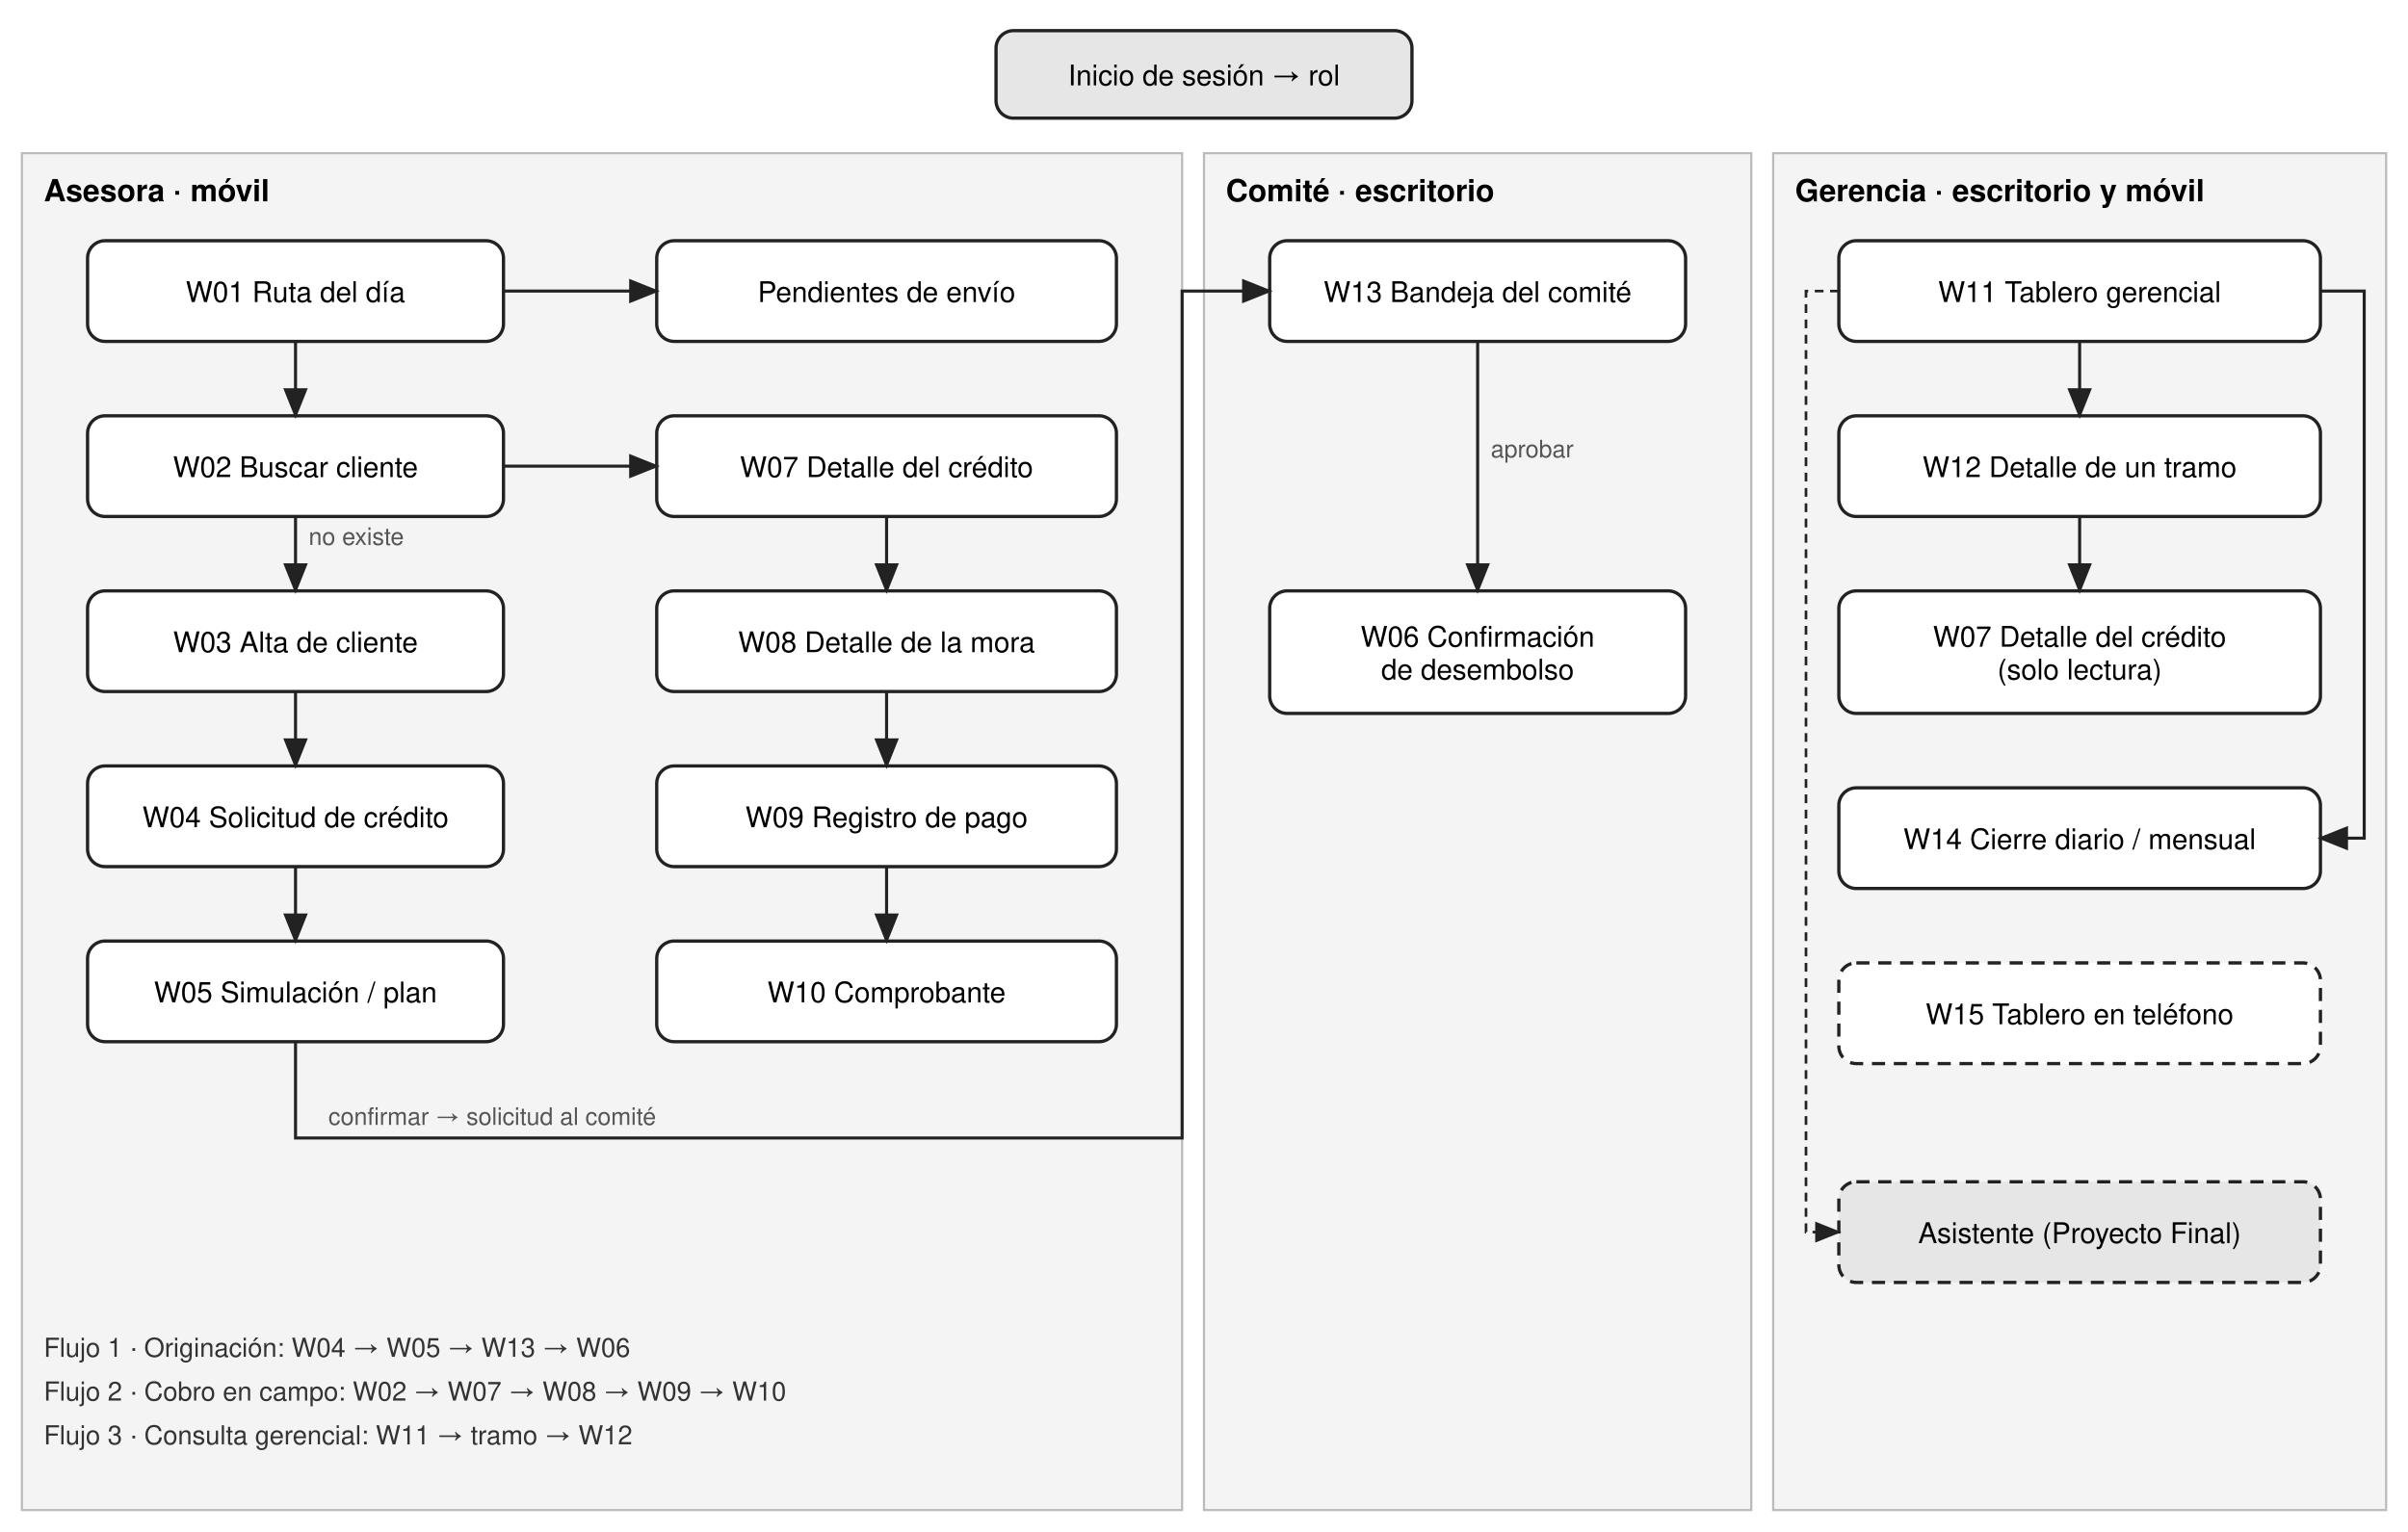
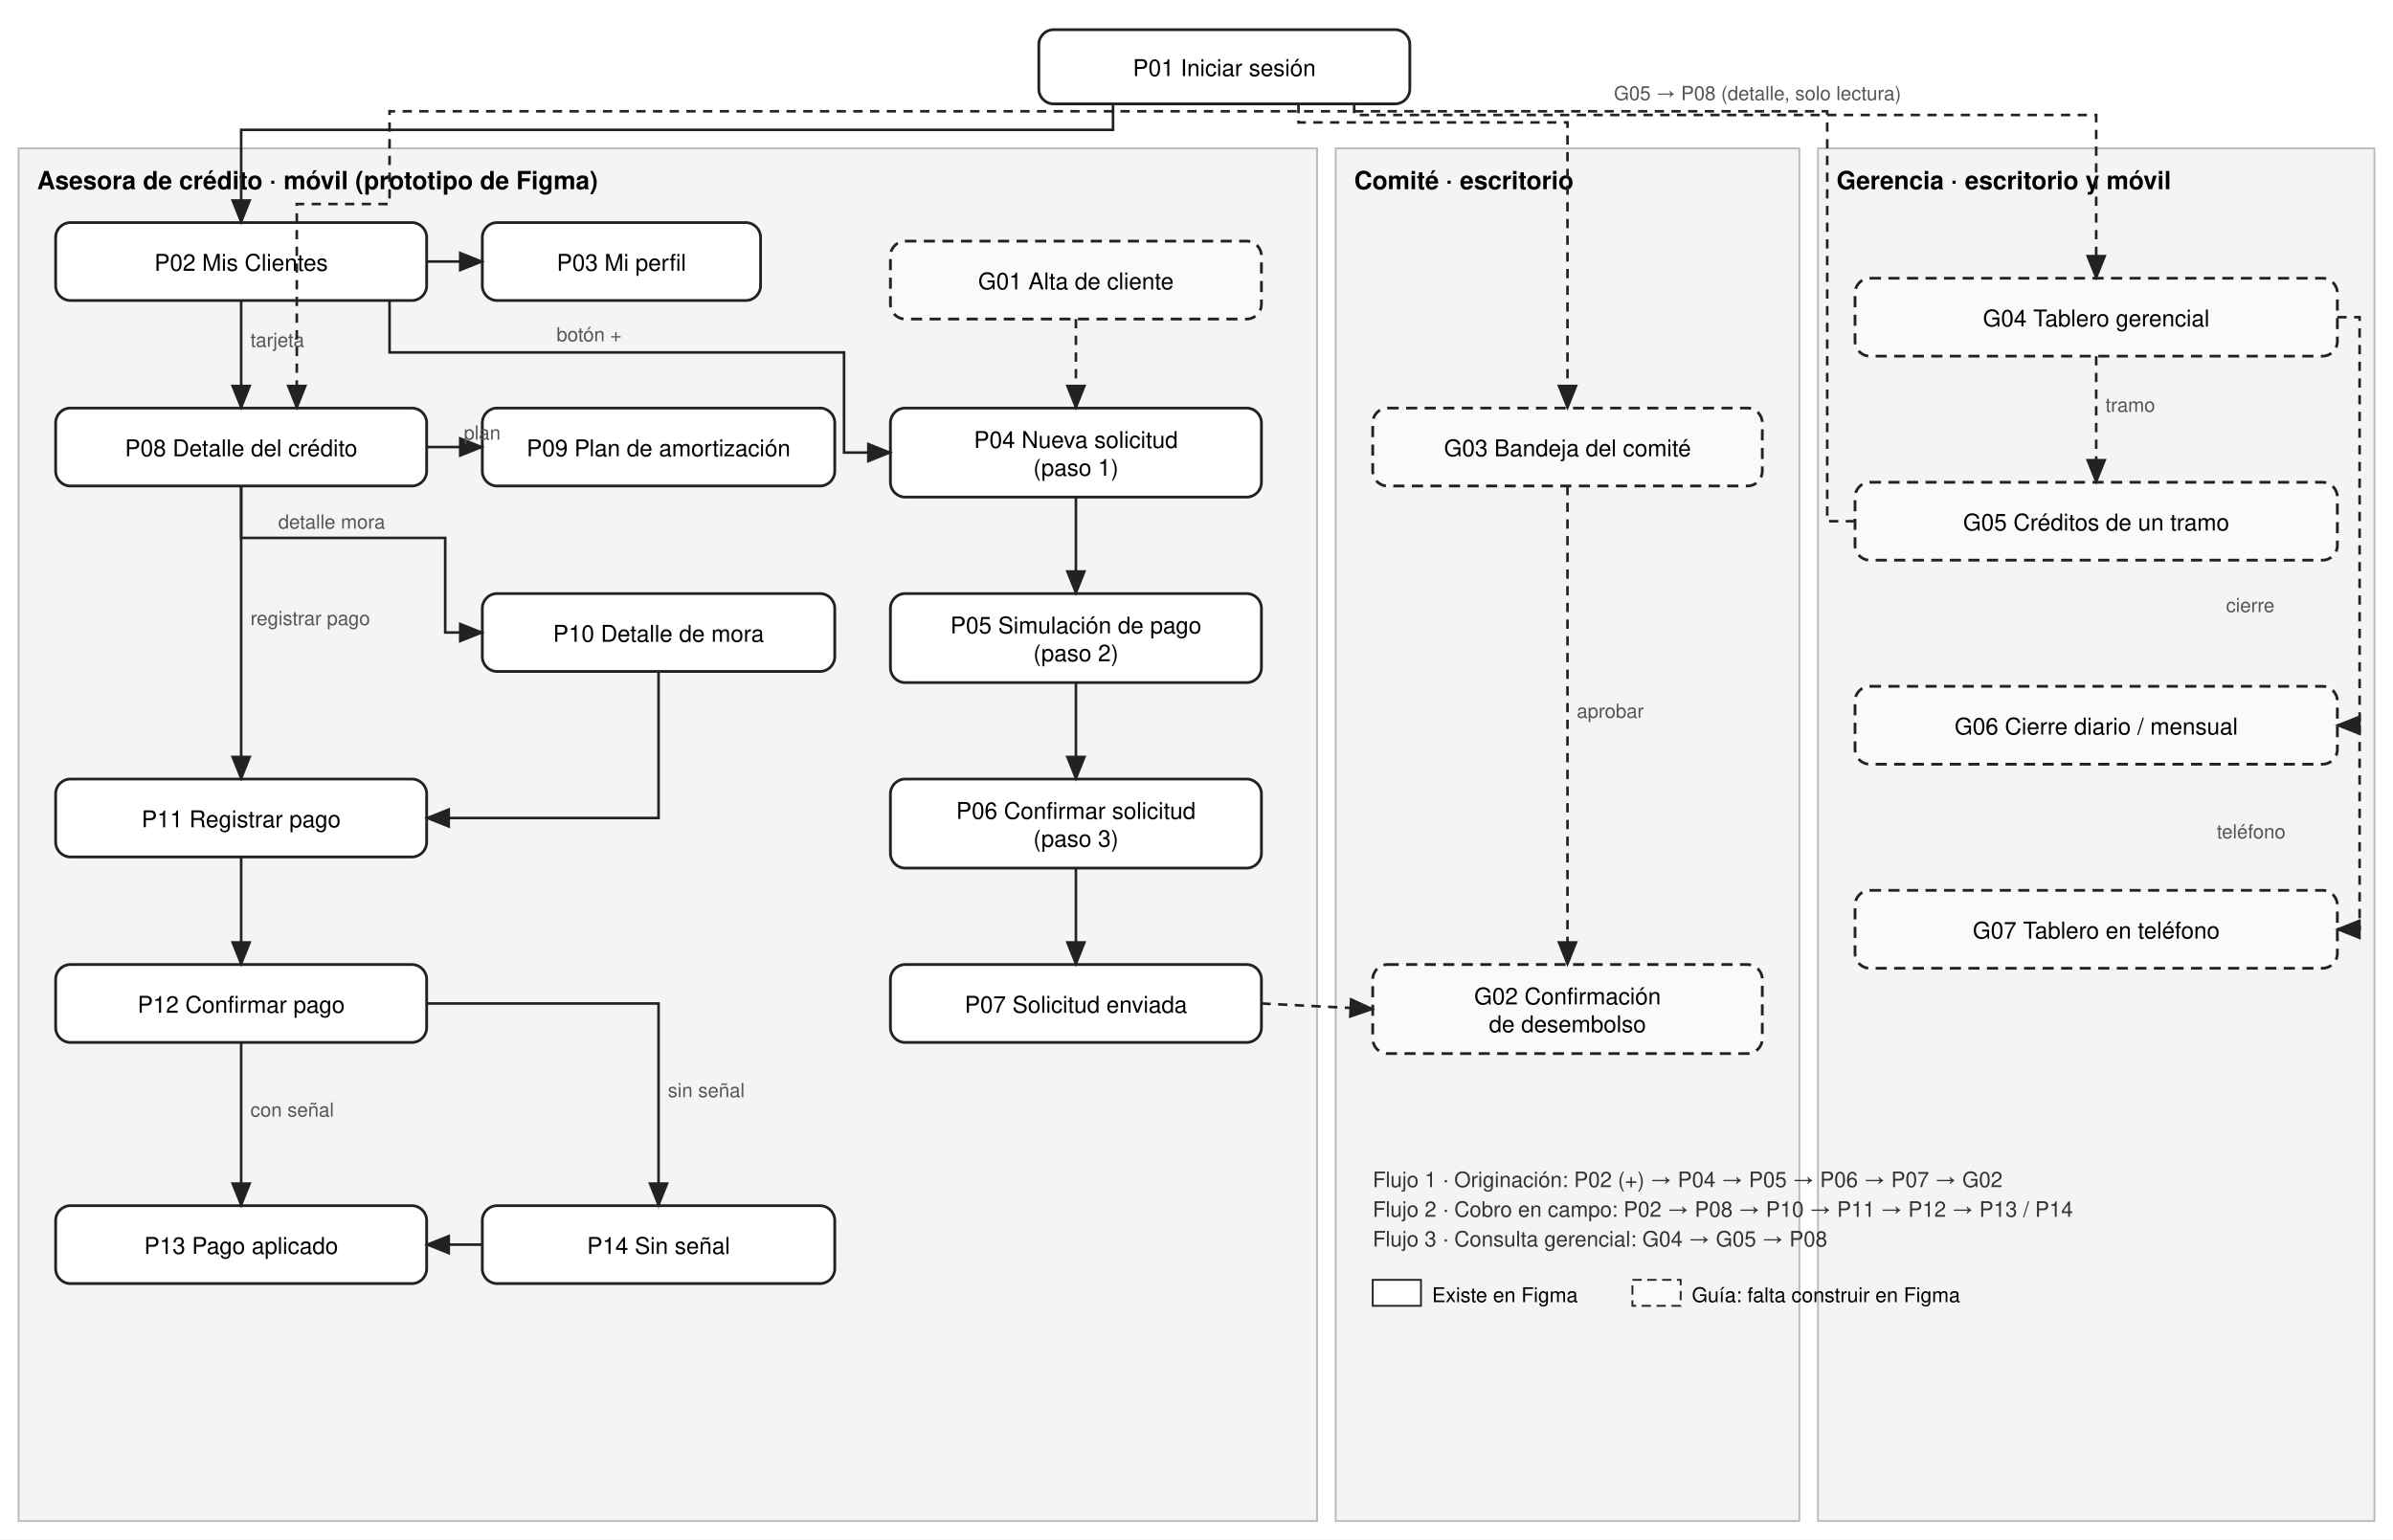
- <svg xmlns="http://www.w3.org/2000/svg" width="1100" height="700">
+ <svg xmlns="http://www.w3.org/2000/svg" width="1290" height="830">
  <defs>
    <marker id="a" markerWidth="10" markerHeight="8" refX="9" refY="4" orient="auto">
      <path d="M0,0 L10,4 L0,8 z" fill="#222" />
    </marker>
  </defs>
  <rect width="100%" height="100%" fill="#fff" />
-   <rect x="10" y="70" width="530" height="620" fill="#f4f4f4" stroke="#bbb" />
-   <rect x="550" y="70" width="250" height="620" fill="#f4f4f4" stroke="#bbb" />
-   <rect x="810" y="70" width="280" height="620" fill="#f4f4f4" stroke="#bbb" />
-   <text x="20" y="92" font-family="Helvetica, Arial, sans-serif" font-size="14" font-weight="bold">Asesora · móvil</text>
-   <text x="560" y="92" font-family="Helvetica, Arial, sans-serif" font-size="14" font-weight="bold">Comité · escritorio</text>
-   <text x="820" y="92" font-family="Helvetica, Arial, sans-serif" font-size="14" font-weight="bold">Gerencia · escritorio y móvil</text>
-   <rect x="455" y="14" width="190" height="40" rx="8" fill="#e6e6e6" stroke="#222" stroke-width="1.5" />
-   <text x="550.0" y="39.0" font-family="Helvetica, Arial, sans-serif" font-size="13" text-anchor="middle">Inicio de sesión → rol</text>
-   <rect x="40" y="110" width="190" height="46" rx="8" fill="#fff" stroke="#222" stroke-width="1.5" />
-   <text x="135.0" y="138.0" font-family="Helvetica, Arial, sans-serif" font-size="13" text-anchor="middle">W01 Ruta del día</text>
-   <rect x="40" y="190" width="190" height="46" rx="8" fill="#fff" stroke="#222" stroke-width="1.5" />
-   <text x="135.0" y="218.0" font-family="Helvetica, Arial, sans-serif" font-size="13" text-anchor="middle">W02 Buscar cliente</text>
-   <rect x="40" y="270" width="190" height="46" rx="8" fill="#fff" stroke="#222" stroke-width="1.5" />
-   <text x="135.0" y="298.0" font-family="Helvetica, Arial, sans-serif" font-size="13" text-anchor="middle">W03 Alta de cliente</text>
-   <rect x="40" y="350" width="190" height="46" rx="8" fill="#fff" stroke="#222" stroke-width="1.5" />
-   <text x="135.0" y="378.0" font-family="Helvetica, Arial, sans-serif" font-size="13" text-anchor="middle">W04 Solicitud de crédito</text>
-   <rect x="40" y="430" width="190" height="46" rx="8" fill="#fff" stroke="#222" stroke-width="1.5" />
-   <text x="135.0" y="458.0" font-family="Helvetica, Arial, sans-serif" font-size="13" text-anchor="middle">W05 Simulación / plan</text>
-   <rect x="300" y="110" width="210" height="46" rx="8" fill="#fff" stroke="#222" stroke-width="1.5" />
-   <text x="405.0" y="138.0" font-family="Helvetica, Arial, sans-serif" font-size="13" text-anchor="middle">Pendientes de envío</text>
-   <rect x="300" y="190" width="210" height="46" rx="8" fill="#fff" stroke="#222" stroke-width="1.5" />
-   <text x="405.0" y="218.0" font-family="Helvetica, Arial, sans-serif" font-size="13" text-anchor="middle">W07 Detalle del crédito</text>
-   <rect x="300" y="270" width="210" height="46" rx="8" fill="#fff" stroke="#222" stroke-width="1.5" />
-   <text x="405.0" y="298.0" font-family="Helvetica, Arial, sans-serif" font-size="13" text-anchor="middle">W08 Detalle de la mora</text>
-   <rect x="300" y="350" width="210" height="46" rx="8" fill="#fff" stroke="#222" stroke-width="1.5" />
-   <text x="405.0" y="378.0" font-family="Helvetica, Arial, sans-serif" font-size="13" text-anchor="middle">W09 Registro de pago</text>
-   <rect x="300" y="430" width="210" height="46" rx="8" fill="#fff" stroke="#222" stroke-width="1.5" />
-   <text x="405.0" y="458.0" font-family="Helvetica, Arial, sans-serif" font-size="13" text-anchor="middle">W10 Comprobante</text>
-   <rect x="580" y="110" width="190" height="46" rx="8" fill="#fff" stroke="#222" stroke-width="1.5" />
-   <text x="675.0" y="138.0" font-family="Helvetica, Arial, sans-serif" font-size="13" text-anchor="middle">W13 Bandeja del comité</text>
-   <rect x="580" y="270" width="190" height="56" rx="8" fill="#fff" stroke="#222" stroke-width="1.5" />
-   <text x="675.0" y="295.5" font-family="Helvetica, Arial, sans-serif" font-size="13" text-anchor="middle">W06 Confirmación</text>
-   <text x="675.0" y="310.5" font-family="Helvetica, Arial, sans-serif" font-size="13" text-anchor="middle">de desembolso</text>
-   <rect x="840" y="110" width="220" height="46" rx="8" fill="#fff" stroke="#222" stroke-width="1.5" />
-   <text x="950.0" y="138.0" font-family="Helvetica, Arial, sans-serif" font-size="13" text-anchor="middle">W11 Tablero gerencial</text>
-   <rect x="840" y="190" width="220" height="46" rx="8" fill="#fff" stroke="#222" stroke-width="1.5" />
-   <text x="950.0" y="218.0" font-family="Helvetica, Arial, sans-serif" font-size="13" text-anchor="middle">W12 Detalle de un tramo</text>
-   <rect x="840" y="270" width="220" height="56" rx="8" fill="#fff" stroke="#222" stroke-width="1.5" />
-   <text x="950.0" y="295.5" font-family="Helvetica, Arial, sans-serif" font-size="13" text-anchor="middle">W07 Detalle del crédito</text>
-   <text x="950.0" y="310.5" font-family="Helvetica, Arial, sans-serif" font-size="13" text-anchor="middle">(solo lectura)</text>
-   <rect x="840" y="360" width="220" height="46" rx="8" fill="#fff" stroke="#222" stroke-width="1.5" />
-   <text x="950.0" y="388.0" font-family="Helvetica, Arial, sans-serif" font-size="13" text-anchor="middle">W14 Cierre diario / mensual</text>
-   <rect x="840" y="440" width="220" height="46" rx="8" fill="#fff" stroke="#222" stroke-width="1.5" stroke-dasharray="6 4" />
-   <text x="950.0" y="468.0" font-family="Helvetica, Arial, sans-serif" font-size="13" text-anchor="middle">W15 Tablero en teléfono</text>
-   <rect x="840" y="540" width="220" height="46" rx="8" fill="#e6e6e6" stroke="#222" stroke-width="1.5" stroke-dasharray="6 4" />
-   <text x="950.0" y="568.0" font-family="Helvetica, Arial, sans-serif" font-size="13" text-anchor="middle">Asistente (Proyecto Final)</text>
-   <line x1="135.0" y1="156" x2="135.0" y2="190" stroke="#222" stroke-width="1.4" marker-end="url(#a)" />
-   <line x1="135.0" y1="236" x2="135.0" y2="270" stroke="#222" stroke-width="1.4" marker-end="url(#a)" />
-   <text x="141.0" y="249.0" font-family="Helvetica, Arial, sans-serif" font-size="11" fill="#555">no existe</text>
-   <line x1="135.0" y1="316" x2="135.0" y2="350" stroke="#222" stroke-width="1.4" marker-end="url(#a)" />
-   <line x1="135.0" y1="396" x2="135.0" y2="430" stroke="#222" stroke-width="1.4" marker-end="url(#a)" />
-   <line x1="230" y1="133.0" x2="300" y2="133.0" stroke="#222" stroke-width="1.4" marker-end="url(#a)" />
-   <line x1="230" y1="213.0" x2="300" y2="213.0" stroke="#222" stroke-width="1.4" marker-end="url(#a)" />
-   <line x1="405.0" y1="236" x2="405.0" y2="270" stroke="#222" stroke-width="1.4" marker-end="url(#a)" />
-   <line x1="405.0" y1="316" x2="405.0" y2="350" stroke="#222" stroke-width="1.4" marker-end="url(#a)" />
-   <line x1="405.0" y1="396" x2="405.0" y2="430" stroke="#222" stroke-width="1.4" marker-end="url(#a)" />
-   <path d="M135 476 L135 520 L540 520 L540 133 L580 133" fill="none" stroke="#222" stroke-width="1.4" marker-end="url(#a)" />
-   <text x="150" y="514" font-family="Helvetica, Arial, sans-serif" font-size="11" fill="#555">confirmar → solicitud al comité</text>
-   <line x1="675.0" y1="156" x2="675.0" y2="270" stroke="#222" stroke-width="1.4" marker-end="url(#a)" />
-   <text x="681.0" y="209.0" font-family="Helvetica, Arial, sans-serif" font-size="11" fill="#555">aprobar</text>
-   <line x1="950.0" y1="156" x2="950.0" y2="190" stroke="#222" stroke-width="1.4" marker-end="url(#a)" />
-   <line x1="950.0" y1="236" x2="950.0" y2="270" stroke="#222" stroke-width="1.4" marker-end="url(#a)" />
-   <path d="M1060 133 L1080 133 L1080 383 L1060 383" fill="none" stroke="#222" stroke-width="1.4" marker-end="url(#a)" />
-   <path d="M840 133 L825 133 L825 563 L840 563" fill="none" stroke="#222" stroke-width="1.2" stroke-dasharray="4 3" marker-end="url(#a)" />
-   <text x="20" y="620" font-family="Helvetica, Arial, sans-serif" font-size="12" fill="#333">Flujo 1 · Originación: W04 → W05 → W13 → W06</text>
-   <text x="20" y="640" font-family="Helvetica, Arial, sans-serif" font-size="12" fill="#333">Flujo 2 · Cobro en campo: W02 → W07 → W08 → W09 → W10</text>
-   <text x="20" y="660" font-family="Helvetica, Arial, sans-serif" font-size="12" fill="#333">Flujo 3 · Consulta gerencial: W11 → tramo → W12</text>
+   <rect x="10" y="80" width="700" height="740" fill="#f4f4f4" stroke="#bbb" />
+   <text x="20" y="102" font-family="Helvetica, Arial, sans-serif" font-size="13.5" font-weight="bold">Asesora de crédito · móvil (prototipo de Figma)</text>
+   <rect x="720" y="80" width="250" height="740" fill="#f4f4f4" stroke="#bbb" />
+   <text x="730" y="102" font-family="Helvetica, Arial, sans-serif" font-size="13.5" font-weight="bold">Comité · escritorio</text>
+   <rect x="980" y="80" width="300" height="740" fill="#f4f4f4" stroke="#bbb" />
+   <text x="990" y="102" font-family="Helvetica, Arial, sans-serif" font-size="13.5" font-weight="bold">Gerencia · escritorio y móvil</text>
+   <rect x="560" y="16" width="200" height="40" rx="8" fill="#fff" stroke="#222" stroke-width="1.5" />
+   <text x="660.0" y="41.0" font-family="Helvetica, Arial, sans-serif" font-size="12.5" text-anchor="middle">P01 Iniciar sesión</text>
+   <rect x="30" y="120" width="200" height="42" rx="8" fill="#fff" stroke="#222" stroke-width="1.5" />
+   <text x="130.0" y="146.0" font-family="Helvetica, Arial, sans-serif" font-size="12.5" text-anchor="middle">P02 Mis Clientes</text>
+   <rect x="260" y="120" width="150" height="42" rx="8" fill="#fff" stroke="#222" stroke-width="1.5" />
+   <text x="335.0" y="146.0" font-family="Helvetica, Arial, sans-serif" font-size="12.5" text-anchor="middle">P03 Mi perfil</text>
+   <rect x="30" y="220" width="200" height="42" rx="8" fill="#fff" stroke="#222" stroke-width="1.5" />
+   <text x="130.0" y="246.0" font-family="Helvetica, Arial, sans-serif" font-size="12.5" text-anchor="middle">P08 Detalle del crédito</text>
+   <rect x="260" y="220" width="190" height="42" rx="8" fill="#fff" stroke="#222" stroke-width="1.5" />
+   <text x="355.0" y="246.0" font-family="Helvetica, Arial, sans-serif" font-size="12.5" text-anchor="middle">P09 Plan de amortización</text>
+   <rect x="260" y="320" width="190" height="42" rx="8" fill="#fff" stroke="#222" stroke-width="1.5" />
+   <text x="355.0" y="346.0" font-family="Helvetica, Arial, sans-serif" font-size="12.5" text-anchor="middle">P10 Detalle de mora</text>
+   <rect x="30" y="420" width="200" height="42" rx="8" fill="#fff" stroke="#222" stroke-width="1.5" />
+   <text x="130.0" y="446.0" font-family="Helvetica, Arial, sans-serif" font-size="12.5" text-anchor="middle">P11 Registrar pago</text>
+   <rect x="30" y="520" width="200" height="42" rx="8" fill="#fff" stroke="#222" stroke-width="1.5" />
+   <text x="130.0" y="546.0" font-family="Helvetica, Arial, sans-serif" font-size="12.5" text-anchor="middle">P12 Confirmar pago</text>
+   <rect x="30" y="650" width="200" height="42" rx="8" fill="#fff" stroke="#222" stroke-width="1.5" />
+   <text x="130.0" y="676.0" font-family="Helvetica, Arial, sans-serif" font-size="12.5" text-anchor="middle">P13 Pago aplicado</text>
+   <rect x="260" y="650" width="190" height="42" rx="8" fill="#fff" stroke="#222" stroke-width="1.5" />
+   <text x="355.0" y="676.0" font-family="Helvetica, Arial, sans-serif" font-size="12.5" text-anchor="middle">P14 Sin señal</text>
+   <rect x="480" y="220" width="200" height="48" rx="8" fill="#fff" stroke="#222" stroke-width="1.5" />
+   <text x="580.0" y="241.5" font-family="Helvetica, Arial, sans-serif" font-size="12.5" text-anchor="middle">P04 Nueva solicitud</text>
+   <text x="580.0" y="256.5" font-family="Helvetica, Arial, sans-serif" font-size="12.5" text-anchor="middle">(paso 1)</text>
+   <rect x="480" y="320" width="200" height="48" rx="8" fill="#fff" stroke="#222" stroke-width="1.5" />
+   <text x="580.0" y="341.5" font-family="Helvetica, Arial, sans-serif" font-size="12.5" text-anchor="middle">P05 Simulación de pago</text>
+   <text x="580.0" y="356.5" font-family="Helvetica, Arial, sans-serif" font-size="12.5" text-anchor="middle">(paso 2)</text>
+   <rect x="480" y="420" width="200" height="48" rx="8" fill="#fff" stroke="#222" stroke-width="1.5" />
+   <text x="580.0" y="441.5" font-family="Helvetica, Arial, sans-serif" font-size="12.5" text-anchor="middle">P06 Confirmar solicitud</text>
+   <text x="580.0" y="456.5" font-family="Helvetica, Arial, sans-serif" font-size="12.5" text-anchor="middle">(paso 3)</text>
+   <rect x="480" y="520" width="200" height="42" rx="8" fill="#fff" stroke="#222" stroke-width="1.5" />
+   <text x="580.0" y="546.0" font-family="Helvetica, Arial, sans-serif" font-size="12.5" text-anchor="middle">P07 Solicitud enviada</text>
+   <rect x="480" y="130" width="200" height="42" rx="8" fill="#fafafa" stroke="#222" stroke-width="1.5" stroke-dasharray="6 4" />
+   <text x="580.0" y="156.0" font-family="Helvetica, Arial, sans-serif" font-size="12.5" text-anchor="middle">G01 Alta de cliente</text>
+   <rect x="740" y="220" width="210" height="42" rx="8" fill="#fafafa" stroke="#222" stroke-width="1.5" stroke-dasharray="6 4" />
+   <text x="845.0" y="246.0" font-family="Helvetica, Arial, sans-serif" font-size="12.5" text-anchor="middle">G03 Bandeja del comité</text>
+   <rect x="740" y="520" width="210" height="48" rx="8" fill="#fafafa" stroke="#222" stroke-width="1.5" stroke-dasharray="6 4" />
+   <text x="845.0" y="541.5" font-family="Helvetica, Arial, sans-serif" font-size="12.5" text-anchor="middle">G02 Confirmación</text>
+   <text x="845.0" y="556.5" font-family="Helvetica, Arial, sans-serif" font-size="12.5" text-anchor="middle">de desembolso</text>
+   <rect x="1000" y="150" width="260" height="42" rx="8" fill="#fafafa" stroke="#222" stroke-width="1.5" stroke-dasharray="6 4" />
+   <text x="1130.0" y="176.0" font-family="Helvetica, Arial, sans-serif" font-size="12.5" text-anchor="middle">G04 Tablero gerencial</text>
+   <rect x="1000" y="260" width="260" height="42" rx="8" fill="#fafafa" stroke="#222" stroke-width="1.5" stroke-dasharray="6 4" />
+   <text x="1130.0" y="286.0" font-family="Helvetica, Arial, sans-serif" font-size="12.5" text-anchor="middle">G05 Créditos de un tramo</text>
+   <rect x="1000" y="370" width="260" height="42" rx="8" fill="#fafafa" stroke="#222" stroke-width="1.5" stroke-dasharray="6 4" />
+   <text x="1130.0" y="396.0" font-family="Helvetica, Arial, sans-serif" font-size="12.5" text-anchor="middle">G06 Cierre diario / mensual</text>
+   <rect x="1000" y="480" width="260" height="42" rx="8" fill="#fafafa" stroke="#222" stroke-width="1.5" stroke-dasharray="6 4" />
+   <text x="1130.0" y="506.0" font-family="Helvetica, Arial, sans-serif" font-size="12.5" text-anchor="middle">G07 Tablero en teléfono</text>
+   <polyline points="600,56 600,70 130,70 130,120" fill="none" stroke="#222" stroke-width="1.4" marker-end="url(#a)" />
+   <polyline points="700,56 700,66 845,66 845,220" fill="none" stroke="#222" stroke-width="1.4" stroke-dasharray="5 4" marker-end="url(#a)" />
+   <polyline points="730,56 730,62 1130,62 1130,150" fill="none" stroke="#222" stroke-width="1.4" stroke-dasharray="5 4" marker-end="url(#a)" />
+   <polyline points="230,141.0 260,141.0" fill="none" stroke="#222" stroke-width="1.4" marker-end="url(#a)" />
+   <polyline points="130.0,162 130.0,220" fill="none" stroke="#222" stroke-width="1.4" marker-end="url(#a)" />
+   <text x="135.0" y="187.0" font-family="Helvetica, Arial, sans-serif" font-size="10.5" fill="#555">tarjeta</text>
+   <polyline points="230,241.0 260,241.0" fill="none" stroke="#222" stroke-width="1.4" marker-end="url(#a)" />
+   <text x="250.0" y="237.0" font-family="Helvetica, Arial, sans-serif" font-size="10.5" fill="#555">plan</text>
+   <polyline points="130,262 130,290 240,290 240,341 260,341" fill="none" stroke="#222" stroke-width="1.4" marker-end="url(#a)" />
+   <text x="150" y="285" font-family="Helvetica, Arial, sans-serif" font-size="10.5" fill="#555">detalle mora</text>
+   <polyline points="130.0,262 130.0,420" fill="none" stroke="#222" stroke-width="1.4" marker-end="url(#a)" />
+   <text x="135.0" y="337.0" font-family="Helvetica, Arial, sans-serif" font-size="10.5" fill="#555">registrar pago</text>
+   <polyline points="355,362 355,441 230,441" fill="none" stroke="#222" stroke-width="1.4" marker-end="url(#a)" />
+   <polyline points="130.0,462 130.0,520" fill="none" stroke="#222" stroke-width="1.4" marker-end="url(#a)" />
+   <polyline points="130.0,562 130.0,650" fill="none" stroke="#222" stroke-width="1.4" marker-end="url(#a)" />
+   <text x="135.0" y="602.0" font-family="Helvetica, Arial, sans-serif" font-size="10.5" fill="#555">con señal</text>
+   <polyline points="230,541 355,541 355,650" fill="none" stroke="#222" stroke-width="1.4" marker-end="url(#a)" />
+   <text x="360.0" y="591.5" font-family="Helvetica, Arial, sans-serif" font-size="10.5" fill="#555">sin señal</text>
+   <polyline points="260,671 230,671" fill="none" stroke="#222" stroke-width="1.4" marker-end="url(#a)" />
+   <polyline points="210,162 210,190 455,190 455,244 480,244" fill="none" stroke="#222" stroke-width="1.4" marker-end="url(#a)" />
+   <text x="300" y="184" font-family="Helvetica, Arial, sans-serif" font-size="10.5" fill="#555">botón +</text>
+   <polyline points="580.0,268 580.0,320" fill="none" stroke="#222" stroke-width="1.4" marker-end="url(#a)" />
+   <polyline points="580.0,368 580.0,420" fill="none" stroke="#222" stroke-width="1.4" marker-end="url(#a)" />
+   <polyline points="580.0,468 580.0,520" fill="none" stroke="#222" stroke-width="1.4" marker-end="url(#a)" />
+   <polyline points="580.0,172 580.0,220" fill="none" stroke="#222" stroke-width="1.4" stroke-dasharray="5 4" marker-end="url(#a)" />
+   <polyline points="680,541.0 740,544.0" fill="none" stroke="#222" stroke-width="1.4" stroke-dasharray="5 4" marker-end="url(#a)" />
+   <polyline points="845.0,262 845.0,520" fill="none" stroke="#222" stroke-width="1.4" stroke-dasharray="5 4" marker-end="url(#a)" />
+   <text x="850.0" y="387.0" font-family="Helvetica, Arial, sans-serif" font-size="10.5" fill="#555">aprobar</text>
+   <polyline points="1130.0,192 1130.0,260" fill="none" stroke="#222" stroke-width="1.4" stroke-dasharray="5 4" marker-end="url(#a)" />
+   <text x="1135.0" y="222.0" font-family="Helvetica, Arial, sans-serif" font-size="10.5" fill="#555">tramo</text>
+   <polyline points="1260,171 1272,171 1272,391 1260,391" fill="none" stroke="#222" stroke-width="1.4" stroke-dasharray="5 4" marker-end="url(#a)" />
+   <polyline points="1272,391 1272,501 1260,501" fill="none" stroke="#222" stroke-width="1.4" stroke-dasharray="5 4" marker-end="url(#a)" />
+   <text x="1200" y="330" font-family="Helvetica, Arial, sans-serif" font-size="10.5" fill="#555">cierre</text>
+   <text x="1195" y="452" font-family="Helvetica, Arial, sans-serif" font-size="10.5" fill="#555">teléfono</text>
+   <polyline points="1000,281 985,281 985,60 210,60 210,110 160,110 160,220" fill="none" stroke="#222" stroke-width="1.4" stroke-dasharray="5 4" marker-end="url(#a)" />
+   <text x="870" y="54" font-family="Helvetica, Arial, sans-serif" font-size="10.5" fill="#555">G05 → P08 (detalle, solo lectura)</text>
+   <text x="740" y="640" font-family="Helvetica, Arial, sans-serif" font-size="11.5" fill="#333">Flujo 1 · Originación: P02 (+) → P04 → P05 → P06 → P07 → G02</text>
+   <text x="740" y="656" font-family="Helvetica, Arial, sans-serif" font-size="11.5" fill="#333">Flujo 2 · Cobro en campo: P02 → P08 → P10 → P11 → P12 → P13 / P14</text>
+   <text x="740" y="672" font-family="Helvetica, Arial, sans-serif" font-size="11.5" fill="#333">Flujo 3 · Consulta gerencial: G04 → G05 → P08</text>
+   <rect x="740" y="690" width="26" height="14" fill="#fff" stroke="#222" />
+   <text x="772" y="702" font-family="Helvetica, Arial, sans-serif" font-size="11">Existe en Figma</text>
+   <rect x="880" y="690" width="26" height="14" fill="#fafafa" stroke="#222" stroke-dasharray="5 3" />
+   <text x="912" y="702" font-family="Helvetica, Arial, sans-serif" font-size="11">Guía: falta construir en Figma</text>
</svg>
